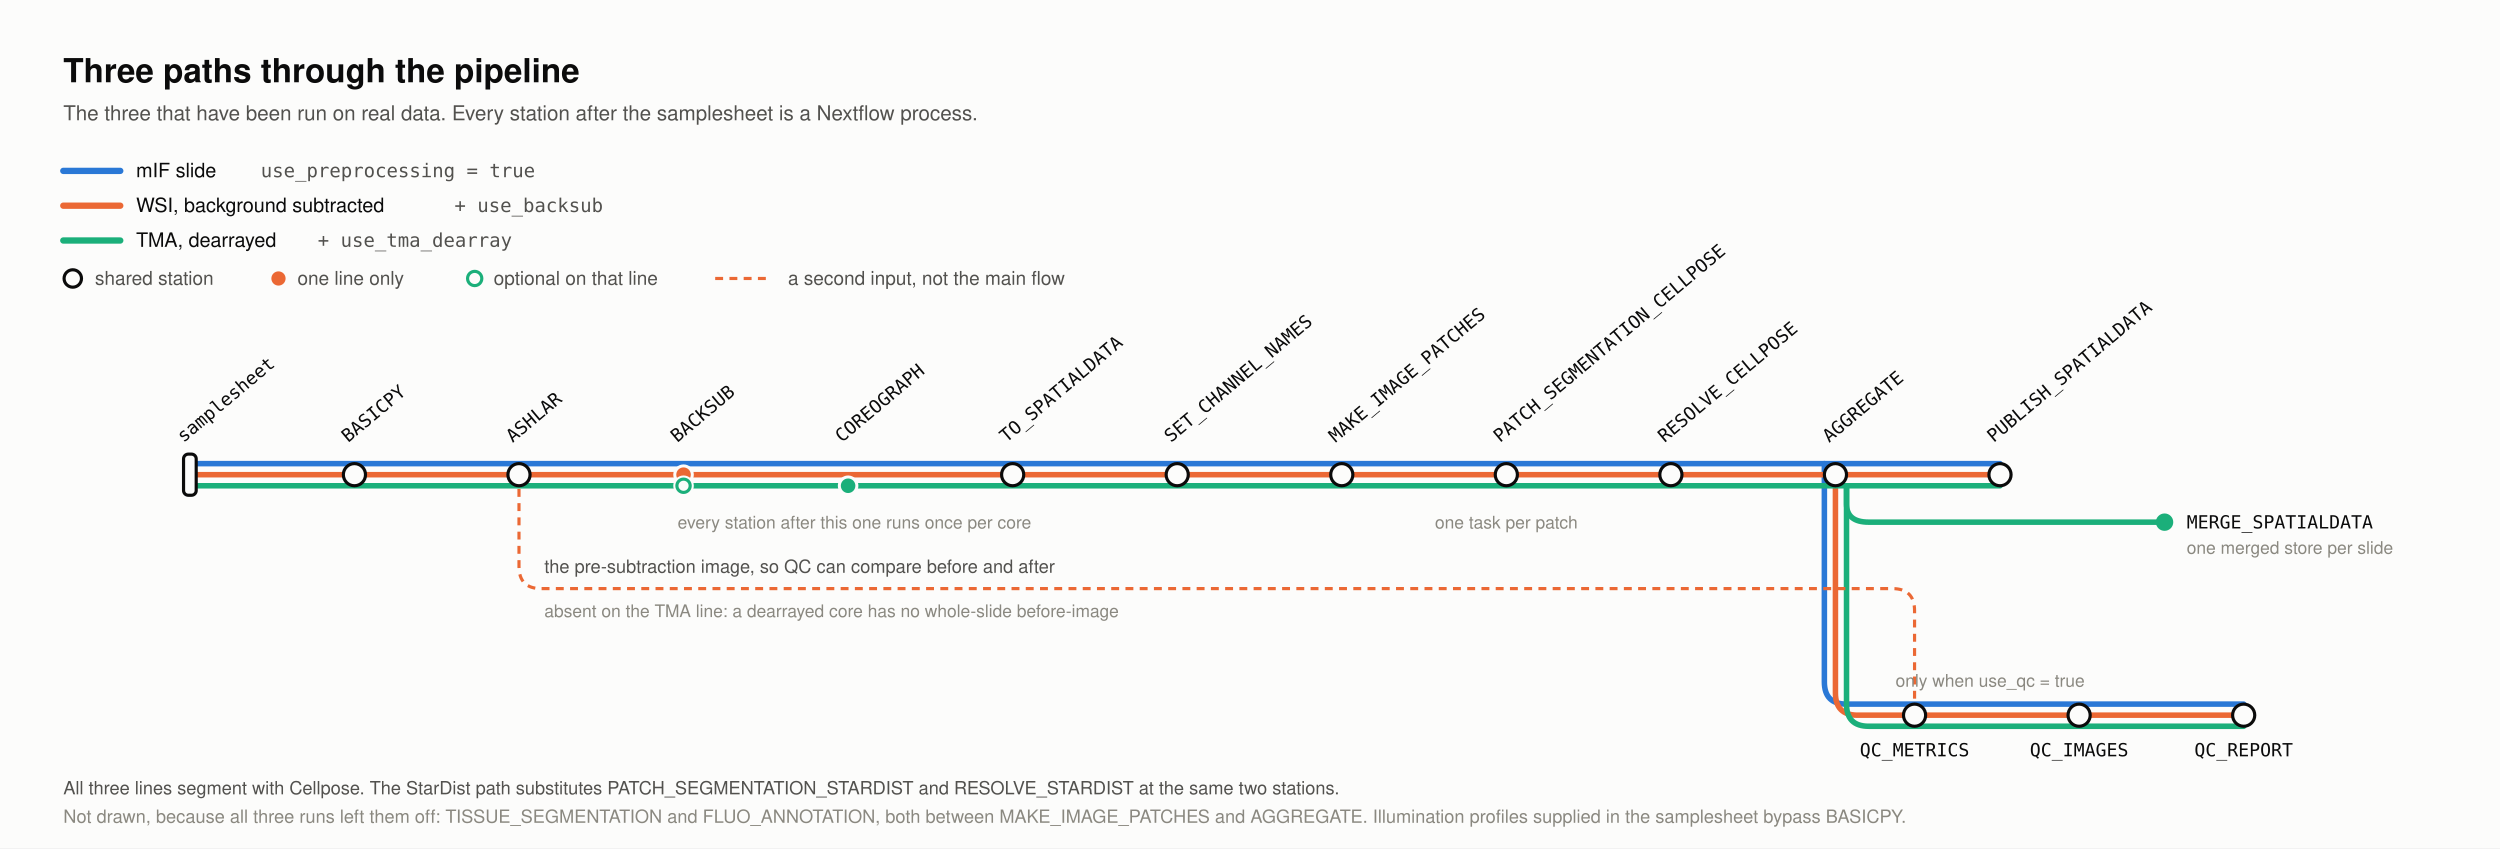
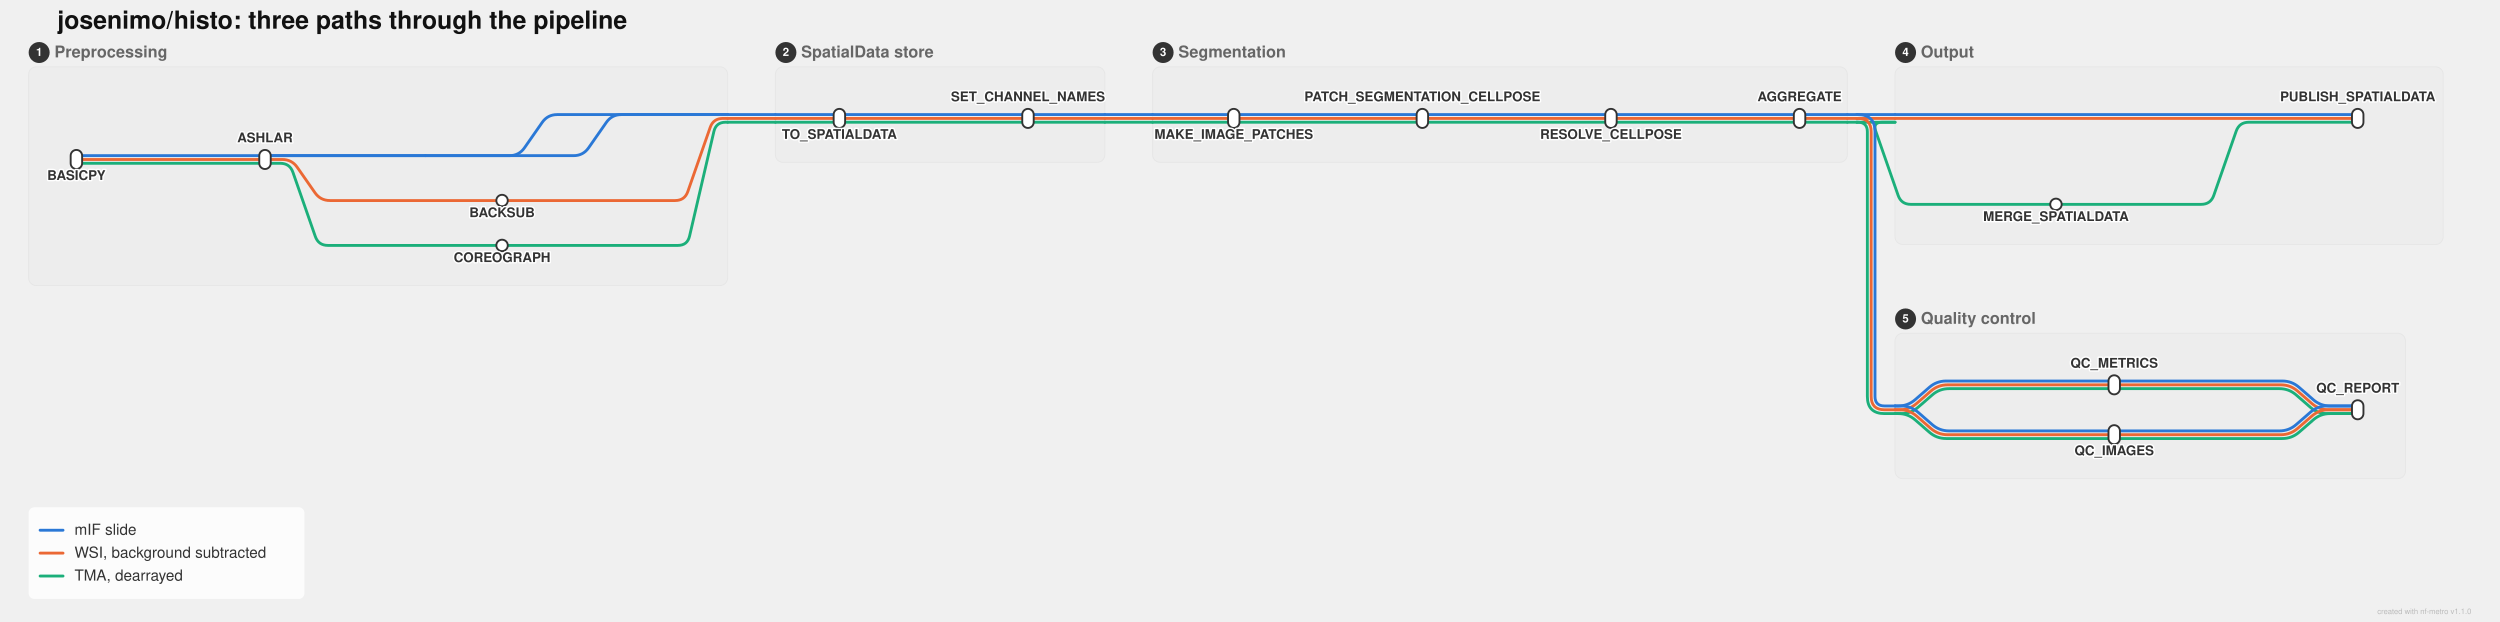
- <svg xmlns="http://www.w3.org/2000/svg" viewBox="0 0 1580 536" width="1580" height="536" font-family="ui-sans-serif, -apple-system, Segoe UI, Helvetica, Arial, sans-serif" role="img" aria-label="Metro map of the three pipeline paths run on real data">
-   <style>
-   .surface{fill:#fcfcfb} .ink{fill:#0b0b0b} .ink2{fill:#52514e} .ink3{fill:#8a8880} .stn{fill:#fcfcfb;stroke:#0b0b0b;stroke-width:2} .mif{stroke:#2a78d6} .wsi{stroke:#eb6834} .tma{stroke:#1baf7a} .mif-f{fill:#2a78d6} .wsi-f{fill:#eb6834} .tma-f{fill:#1baf7a}
-   @media (prefers-color-scheme: dark){
-     .surface{fill:#1a1a19} .ink{fill:#ffffff} .ink2{fill:#c3c2b7} .ink3{fill:#8a8880}    .stn{fill:#1a1a19;stroke:#ffffff}    .mif{stroke:#3987e5} .wsi{stroke:#d95926} .tma{stroke:#199e70}    .mif-f{fill:#3987e5} .wsi-f{fill:#d95926} .tma-f{fill:#199e70}
-   }
+ <svg xmlns="http://www.w3.org/2000/svg" width="2618" height="651" viewBox="0 0 2618 651">
+   <defs>
+ </defs>
+   <style>.nf-metro-title { fill: var(--nfm-map-title-color, #111111); }
+ .nf-metro-station-label { fill: var(--nfm-map-label-color, #333333); }
+ .nf-metro-section-box { fill: var(--nfm-map-section-fill, #ededed); stroke: var(--nfm-map-section-stroke, #e6e6e6); }
+ .nf-metro-section-label { fill: var(--nfm-map-section-label-color, #666666); }
+ .nf-metro-group-label { fill: var(--nfm-map-section-label-color, #666666); }
+ .nf-metro-group-underline { stroke: var(--nfm-map-section-label-color, #666666); }
+ .nf-metro-legend-bg { fill: var(--nfm-map-legend-bg, rgba(255, 255, 255, 0.8)); }
+ .nf-metro-legend-text { fill: var(--nfm-map-legend-text-color, #333333); }
+ .nf-metro-marker-stroke { stroke: var(--nfm-map-marker-stroke, #333333); }
+ .nf-metro-label-halo { fill: var(--nfm-map-bg, #ffffff); stroke: var(--nfm-map-bg, #ffffff); }</style>
+   <style>@media (prefers-color-scheme: dark) {
+     .nf-metro-section-label { fill: #d0d0d0; }
+     .nf-metro-section-num-circle { fill: #777777; }
+     .nf-metro-title { fill: #ffffff; }
+ }
</style>
-   <rect class="surface" width="1580" height="536" />
-   <text class="ink" x="40" y="52" font-size="21" font-weight="600">Three paths through the pipeline</text>
-   <text class="ink2" x="40" y="76" font-size="13">The three that have been run on real data. Every station after the samplesheet is a Nextflow process.</text>
-   <line class="mif" x1="40" y1="108" x2="76" y2="108" stroke-width="4" stroke-linecap="round" />
-   <text class="ink" x="86" y="112" font-size="12.5" font-weight="500">mIF slide</text>
-   <text class="ink2" x="164.8" y="112" font-size="12" font-family="ui-monospace, SFMono-Regular, Menlo, monospace">use_preprocessing = true</text>
-   <line class="wsi" x1="40" y1="130" x2="76" y2="130" stroke-width="4" stroke-linecap="round" />
-   <text class="ink" x="86" y="134" font-size="12.5" font-weight="500">WSI, background subtracted</text>
-   <text class="ink2" x="287.2" y="134" font-size="12" font-family="ui-monospace, SFMono-Regular, Menlo, monospace">+ use_backsub</text>
-   <line class="tma" x1="40" y1="152" x2="76" y2="152" stroke-width="4" stroke-linecap="round" />
-   <text class="ink" x="86" y="156" font-size="12.5" font-weight="500">TMA, dearrayed</text>
-   <text class="ink2" x="200.8" y="156" font-size="12" font-family="ui-monospace, SFMono-Regular, Menlo, monospace">+ use_tma_dearray</text>
-   <circle class="stn" cx="46" cy="176" r="5.5" />
-   <text class="ink2" x="60" y="180" font-size="12">shared station</text>
-   <circle class="wsi-f" cx="176" cy="176" r="4.5" />
-   <text class="ink2" x="188" y="180" font-size="12">one line only</text>
-   <circle cx="300" cy="176" r="4.5" fill="none" class="tma" stroke-width="2" />
-   <text class="ink2" x="312" y="180" font-size="12">optional on that line</text>
-   <line x1="452" y1="176" x2="488" y2="176" class="wsi" stroke-width="2" stroke-dasharray="5 4" />
-   <text class="ink2" x="498" y="180" font-size="12">a second input, not the main flow</text>
-   <path class="mif" d="M 120 293 L 1264 293" fill="none" stroke-width="3.5" stroke-linecap="round" />
-   <path class="mif" d="M 1153.0 293.0 L 1153.0 431.0 Q 1153.0 445.0 1167.0 445.0 L 1418.0 445.0" fill="none" stroke-width="3.5" stroke-linecap="round" />
-   <path class="wsi" d="M 120 300 L 1264 300" fill="none" stroke-width="3.5" stroke-linecap="round" />
-   <path class="wsi" d="M 1160.0 300.0 L 1160.0 438.0 Q 1160.0 452.0 1174.0 452.0 L 1418.0 452.0" fill="none" stroke-width="3.5" stroke-linecap="round" />
-   <path class="tma" d="M 120 307 L 1264 307" fill="none" stroke-width="3.5" stroke-linecap="round" />
-   <path class="tma" d="M 1167.0 307.0 L 1167.0 445.0 Q 1167.0 459.0 1181.0 459.0 L 1418.0 459.0" fill="none" stroke-width="3.5" stroke-linecap="round" />
-   <path class="tma" d="M 1167.0 307.0 L 1167.0 318.5 Q 1167.0 330.0 1181.0 330.0 L 1368.0 330.0" fill="none" stroke-width="3.5" stroke-linecap="round" />
-   <circle class="tma-f" cx="1368" cy="330" r="5.5" />
-   <text class="ink" x="1382" y="334" font-size="11.5" font-weight="500" font-family="ui-monospace, SFMono-Regular, Menlo, monospace">MERGE_SPATIALDATA</text>
-   <text class="ink3" x="1382" y="350" font-size="11">one merged store per slide</text>
-   <path class="wsi" d="M 328.0 300.0 L 328.0 358.0 Q 328.0 372.0 342.0 372.0 L 1196.0 372.0 Q 1210.0 372.0 1210.0 386.0 L 1210.0 452.0" fill="none" stroke-width="2" stroke-dasharray="5 4" />
-   <text class="ink2" x="344" y="362" font-size="11.5">the pre-subtraction image, so QC can compare before and after</text>
-   <text class="ink3" x="344" y="390" font-size="11">absent on the TMA line: a dearrayed core has no whole-slide before-image</text>
-   <rect class="stn" x="116" y="287" width="8" height="26" rx="3" />
-   <g transform="translate(116,280) rotate(-40)">
-     <text class="ink" x="0" y="0" font-size="11.5" font-weight="500" font-family="ui-monospace, SFMono-Regular, Menlo, monospace">samplesheet</text>
+   <text x="60.0" y="30.0" font-size="26.0" fill="#111111" font-family="'Helvetica Neue', Helvetica, Arial, sans-serif" font-weight="bold" class="nf-metro-title">josenimo/histo: three paths through the pipeline</text>
+   <rect x="30.0" y="70.0" width="732.0" height="229.0" rx="8" ry="8" fill="#ededed" stroke="#e6e6e6" stroke-width="1.0" class="nf-metro-section-box" data-section-id="preprocessing" data-section-lines="backsub,mif,tma" />
+   <circle cx="41.0" cy="55.0" r="11" fill="#333333" class="nf-metro-section-num-circle" data-section-id="preprocessing" />
+   <text x="41.0" y="55.0" font-size="12" fill="#ffffff" font-family="'Helvetica Neue', Helvetica, Arial, sans-serif" font-weight="bold" text-anchor="middle" dy="0.3em" data-section-id="preprocessing">1</text>
+   <text x="57.0" y="55.0" font-size="17.0" fill="#666666" font-family="'Helvetica Neue', Helvetica, Arial, sans-serif" font-weight="bold" dy="0.3em" class="nf-metro-section-label" data-section-id="preprocessing">Preprocessing</text>
+   <rect x="812.0" y="70.0" width="345.0" height="100.0" rx="8" ry="8" fill="#ededed" stroke="#e6e6e6" stroke-width="1.0" class="nf-metro-section-box" data-section-id="store" data-section-lines="backsub,mif,tma" />
+   <circle cx="823.0" cy="55.0" r="11" fill="#333333" class="nf-metro-section-num-circle" data-section-id="store" />
+   <text x="823.0" y="55.0" font-size="12" fill="#ffffff" font-family="'Helvetica Neue', Helvetica, Arial, sans-serif" font-weight="bold" text-anchor="middle" dy="0.3em" data-section-id="store">2</text>
+   <text x="839.0" y="55.0" font-size="17.0" fill="#666666" font-family="'Helvetica Neue', Helvetica, Arial, sans-serif" font-weight="bold" dy="0.3em" class="nf-metro-section-label" data-section-id="store">SpatialData store</text>
+   <rect x="1207.0" y="70.0" width="727.5" height="100.0" rx="8" ry="8" fill="#ededed" stroke="#e6e6e6" stroke-width="1.0" class="nf-metro-section-box" data-section-id="segmentation" data-section-lines="backsub,mif,tma" />
+   <circle cx="1218.0" cy="55.0" r="11" fill="#333333" class="nf-metro-section-num-circle" data-section-id="segmentation" />
+   <text x="1218.0" y="55.0" font-size="12" fill="#ffffff" font-family="'Helvetica Neue', Helvetica, Arial, sans-serif" font-weight="bold" text-anchor="middle" dy="0.3em" data-section-id="segmentation">3</text>
+   <text x="1234.0" y="55.0" font-size="17.0" fill="#666666" font-family="'Helvetica Neue', Helvetica, Arial, sans-serif" font-weight="bold" dy="0.3em" class="nf-metro-section-label" data-section-id="segmentation">Segmentation</text>
+   <rect x="1984.5" y="70.0" width="574.0" height="186.0" rx="8" ry="8" fill="#ededed" stroke="#e6e6e6" stroke-width="1.0" class="nf-metro-section-box" data-section-id="output" data-section-lines="backsub,mif,tma" />
+   <circle cx="1995.5" cy="55.0" r="11" fill="#333333" class="nf-metro-section-num-circle" data-section-id="output" />
+   <text x="1995.5" y="55.0" font-size="12" fill="#ffffff" font-family="'Helvetica Neue', Helvetica, Arial, sans-serif" font-weight="bold" text-anchor="middle" dy="0.3em" data-section-id="output">4</text>
+   <text x="2011.5" y="55.0" font-size="17.0" fill="#666666" font-family="'Helvetica Neue', Helvetica, Arial, sans-serif" font-weight="bold" dy="0.3em" class="nf-metro-section-label" data-section-id="output">Output</text>
+   <rect x="1984.5" y="349.0" width="534.5" height="152.233" rx="8" ry="8" fill="#ededed" stroke="#e6e6e6" stroke-width="1.0" class="nf-metro-section-box" data-section-id="qc" data-section-lines="backsub,mif,tma" />
+   <circle cx="1995.5" cy="334.0" r="11" fill="#333333" class="nf-metro-section-num-circle" data-section-id="qc" />
+   <text x="1995.5" y="334.0" font-size="12" fill="#ffffff" font-family="'Helvetica Neue', Helvetica, Arial, sans-serif" font-weight="bold" text-anchor="middle" dy="0.3em" data-section-id="qc">5</text>
+   <text x="2011.5" y="334.0" font-size="17.0" fill="#666666" font-family="'Helvetica Neue', Helvetica, Arial, sans-serif" font-weight="bold" dy="0.3em" class="nf-metro-section-label" data-section-id="qc">Quality control</text>
+   <path d="M80.0,171.0 L277.5,171.0" stroke="#1baf7a" stroke-width="3.0" stroke-linecap="round" class="metro-line-tma" data-line-id="tma" />
+   <path d="M277.5,171.0 L293.457,171.0 Q303.457,171.0,306.75,180.442 L330.163,247.558 Q333.457,257.0,343.457,257.0 L525.75,257.0" stroke="#1baf7a" stroke-width="3.0" fill="none" stroke-linecap="round" stroke-linejoin="round" class="metro-line-tma" data-line-id="tma" />
+   <path d="M879.0,128.0 L1076.5,128.0" stroke="#1baf7a" stroke-width="3.0" stroke-linecap="round" class="metro-line-tma" data-line-id="tma" />
+   <path d="M1292.0,128.0 L1489.5,128.0" stroke="#1baf7a" stroke-width="3.0" stroke-linecap="round" class="metro-line-tma" data-line-id="tma" />
+   <path d="M1489.5,128.0 L1687.0,128.0" stroke="#1baf7a" stroke-width="3.0" stroke-linecap="round" class="metro-line-tma" data-line-id="tma" />
+   <path d="M1687.0,128.0 L1884.5,128.0" stroke="#1baf7a" stroke-width="3.0" stroke-linecap="round" class="metro-line-tma" data-line-id="tma" />
+   <path d="M2153.0,214.0 L2305.0,214.0 Q2315.0,214.0,2318.294,204.558 L2341.706,137.442 Q2345.0,128.0,2355.0,128.0 L2469.0,128.0" stroke="#1baf7a" stroke-width="3.0" fill="none" stroke-linecap="round" stroke-linejoin="round" class="metro-line-tma" data-line-id="tma" />
+   <path d="M2214.0,407.0 L2387.003,407.0 Q2397.003,407.0,2404.545,413.566 L2419.46,426.55 Q2427.003,433.117,2437.003,433.117 L2469.0,433.117" stroke="#1baf7a" stroke-width="3.0" fill="none" stroke-linecap="round" stroke-linejoin="round" class="metro-line-tma" data-line-id="tma" />
+   <path d="M2214.0,459.233 L2389.997,459.233 Q2399.997,459.233,2407.54,452.667 L2422.455,439.683 Q2429.997,433.117,2439.997,433.117 L2469.0,433.117" stroke="#1baf7a" stroke-width="3.0" fill="none" stroke-linecap="round" stroke-linejoin="round" class="metro-line-tma" data-line-id="tma" />
+   <path d="M525.75,257.0 L709.841,257.0 Q719.841,257.0,722.106,247.26 L747.576,137.74 Q749.841,128.0,759.841,128.0 L762.0,128.0" stroke="#1baf7a" stroke-width="3.0" fill="none" stroke-linecap="round" stroke-linejoin="round" class="metro-line-tma" data-line-id="tma" />
+   <path d="M812.0,128.0 L879.0,128.0" stroke="#1baf7a" stroke-width="3.0" stroke-linecap="round" class="metro-line-tma" data-line-id="tma" />
+   <path d="M1076.5,128.0 L1157.0,128.0" stroke="#1baf7a" stroke-width="3.0" stroke-linecap="round" class="metro-line-tma" data-line-id="tma" />
+   <path d="M1207.0,128.0 L1292.0,128.0" stroke="#1baf7a" stroke-width="3.0" stroke-linecap="round" class="metro-line-tma" data-line-id="tma" />
+   <path d="M1884.5,128.0 L1934.5,128.0" stroke="#1baf7a" stroke-width="3.0" stroke-linecap="round" class="metro-line-tma" data-line-id="tma" />
+   <path d="M1984.5,128.0 L1971.0,128.0 Q1961.0,128.0,1964.294,137.442 L1987.706,204.558 Q1991.0,214.0,2001.0,214.0 L2153.0,214.0" stroke="#1baf7a" stroke-width="3.0" fill="none" stroke-linecap="round" stroke-linejoin="round" class="metro-line-tma" data-line-id="tma" />
+   <path d="M1984.5,433.117 L1990.997,433.117 Q2000.997,433.117,2008.54,426.55 L2023.455,413.566 Q2030.997,407.0,2040.997,407.0 L2214.0,407.0" stroke="#1baf7a" stroke-width="3.0" fill="none" stroke-linecap="round" stroke-linejoin="round" class="metro-line-tma" data-line-id="tma" />
+   <path d="M1984.5,433.117 L1988.003,433.117 Q1998.003,433.117,2005.545,439.683 L2020.46,452.667 Q2028.003,459.233,2038.003,459.233 L2214.0,459.233" stroke="#1baf7a" stroke-width="3.0" fill="none" stroke-linecap="round" stroke-linejoin="round" class="metro-line-tma" data-line-id="tma" />
+   <path d="M762.0,128.0 L812.0,128.0" stroke="#1baf7a" stroke-width="3.0" stroke-linecap="round" class="metro-line-tma" data-line-id="tma" />
+   <path d="M1157.0,128.0 L1207.0,128.0" stroke="#1baf7a" stroke-width="3.0" stroke-linecap="round" class="metro-line-tma" data-line-id="tma" />
+   <path d="M1934.5,128.0 L1944.5,128.0" stroke="#1baf7a" stroke-width="3.0" stroke-linecap="round" class="metro-line-tma" data-line-id="tma" />
+   <path d="M1944.5,128.0 L1984.5,128.0" stroke="#1baf7a" stroke-width="3.0" stroke-linecap="round" class="metro-line-tma" data-line-id="tma" />
+   <path d="M1944.5,128.0 L1945.5,128.0 Q1955.5,128.0,1955.5,138.0 L1955.5,415.117 Q1955.5,433.117,1973.5,433.117 L1984.5,433.117" stroke="#1baf7a" stroke-width="3.0" fill="none" stroke-linecap="round" stroke-linejoin="round" class="metro-line-tma" data-line-id="tma" />
+   <path d="M80.0,167.0 L277.5,167.0" stroke="#eb6834" stroke-width="3.0" stroke-linecap="round" class="metro-line-backsub" data-line-id="backsub" />
+   <path d="M277.5,167.0 L295.543,167.0 Q305.543,167.0,311.265,175.201 L329.821,201.799 Q335.543,210.0,345.543,210.0 L525.75,210.0" stroke="#eb6834" stroke-width="3.0" fill="none" stroke-linecap="round" stroke-linejoin="round" class="metro-line-backsub" data-line-id="backsub" />
+   <path d="M879.0,124.0 L1076.5,124.0" stroke="#eb6834" stroke-width="3.0" stroke-linecap="round" class="metro-line-backsub" data-line-id="backsub" />
+   <path d="M1292.0,124.0 L1489.5,124.0" stroke="#eb6834" stroke-width="3.0" stroke-linecap="round" class="metro-line-backsub" data-line-id="backsub" />
+   <path d="M1489.5,124.0 L1687.0,124.0" stroke="#eb6834" stroke-width="3.0" stroke-linecap="round" class="metro-line-backsub" data-line-id="backsub" />
+   <path d="M1687.0,124.0 L1884.5,124.0" stroke="#eb6834" stroke-width="3.0" stroke-linecap="round" class="metro-line-backsub" data-line-id="backsub" />
+   <path d="M2214.0,403.0 L2388.5,403.0 Q2398.5,403.0,2406.042,409.566 L2420.958,422.55 Q2428.5,429.117,2438.5,429.117 L2469.0,429.117" stroke="#eb6834" stroke-width="3.0" fill="none" stroke-linecap="round" stroke-linejoin="round" class="metro-line-backsub" data-line-id="backsub" />
+   <path d="M2214.0,455.233 L2388.5,455.233 Q2398.5,455.233,2406.042,448.667 L2420.958,435.683 Q2428.5,429.117,2438.5,429.117 L2469.0,429.117" stroke="#eb6834" stroke-width="3.0" fill="none" stroke-linecap="round" stroke-linejoin="round" class="metro-line-backsub" data-line-id="backsub" />
+   <path d="M525.75,210.0 L707.0,210.0 Q717.0,210.0,720.294,200.558 L743.706,133.442 Q747.0,124.0,757.0,124.0 L762.0,124.0" stroke="#eb6834" stroke-width="3.0" fill="none" stroke-linecap="round" stroke-linejoin="round" class="metro-line-backsub" data-line-id="backsub" />
+   <path d="M812.0,124.0 L879.0,124.0" stroke="#eb6834" stroke-width="3.0" stroke-linecap="round" class="metro-line-backsub" data-line-id="backsub" />
+   <path d="M1076.5,124.0 L1157.0,124.0" stroke="#eb6834" stroke-width="3.0" stroke-linecap="round" class="metro-line-backsub" data-line-id="backsub" />
+   <path d="M1207.0,124.0 L1292.0,124.0" stroke="#eb6834" stroke-width="3.0" stroke-linecap="round" class="metro-line-backsub" data-line-id="backsub" />
+   <path d="M1884.5,124.0 L1934.5,124.0" stroke="#eb6834" stroke-width="3.0" stroke-linecap="round" class="metro-line-backsub" data-line-id="backsub" />
+   <path d="M1984.5,124.0 L2469.0,124.0" stroke="#eb6834" stroke-width="3.0" stroke-linecap="round" class="metro-line-backsub" data-line-id="backsub" />
+   <path d="M1984.5,429.117 L1989.5,429.117 Q1999.5,429.117,2007.042,422.55 L2021.958,409.566 Q2029.5,403.0,2039.5,403.0 L2214.0,403.0" stroke="#eb6834" stroke-width="3.0" fill="none" stroke-linecap="round" stroke-linejoin="round" class="metro-line-backsub" data-line-id="backsub" />
+   <path d="M1984.5,429.117 L1989.5,429.117 Q1999.5,429.117,2007.042,435.683 L2021.958,448.667 Q2029.5,455.233,2039.5,455.233 L2214.0,455.233" stroke="#eb6834" stroke-width="3.0" fill="none" stroke-linecap="round" stroke-linejoin="round" class="metro-line-backsub" data-line-id="backsub" />
+   <path d="M762.0,124.0 L812.0,124.0" stroke="#eb6834" stroke-width="3.0" stroke-linecap="round" class="metro-line-backsub" data-line-id="backsub" />
+   <path d="M1157.0,124.0 L1207.0,124.0" stroke="#eb6834" stroke-width="3.0" stroke-linecap="round" class="metro-line-backsub" data-line-id="backsub" />
+   <path d="M1934.5,124.0 L1944.5,124.0" stroke="#eb6834" stroke-width="3.0" stroke-linecap="round" class="metro-line-backsub" data-line-id="backsub" />
+   <path d="M1944.5,124.0 L1984.5,124.0" stroke="#eb6834" stroke-width="3.0" stroke-linecap="round" class="metro-line-backsub" data-line-id="backsub" />
+   <path d="M1944.5,124.0 L1945.5,124.0 Q1959.5,124.0,1959.5,138.0 L1959.5,415.117 Q1959.5,429.117,1973.5,429.117 L1984.5,429.117" stroke="#eb6834" stroke-width="3.0" fill="none" stroke-linecap="round" stroke-linejoin="round" class="metro-line-backsub" data-line-id="backsub" />
+   <path d="M80.0,163.0 L277.5,163.0" stroke="#2a78d6" stroke-width="3.0" stroke-linecap="round" class="metro-line-mif" data-line-id="mif" />
+   <path d="M879.0,120.0 L1076.5,120.0" stroke="#2a78d6" stroke-width="3.0" stroke-linecap="round" class="metro-line-mif" data-line-id="mif" />
+   <path d="M1292.0,120.0 L1489.5,120.0" stroke="#2a78d6" stroke-width="3.0" stroke-linecap="round" class="metro-line-mif" data-line-id="mif" />
+   <path d="M1489.5,120.0 L1687.0,120.0" stroke="#2a78d6" stroke-width="3.0" stroke-linecap="round" class="metro-line-mif" data-line-id="mif" />
+   <path d="M1687.0,120.0 L1884.5,120.0" stroke="#2a78d6" stroke-width="3.0" stroke-linecap="round" class="metro-line-mif" data-line-id="mif" />
+   <path d="M2214.0,399.0 L2389.997,399.0 Q2399.997,399.0,2407.54,405.566 L2422.455,418.55 Q2429.997,425.117,2439.997,425.117 L2469.0,425.117" stroke="#2a78d6" stroke-width="3.0" fill="none" stroke-linecap="round" stroke-linejoin="round" class="metro-line-mif" data-line-id="mif" />
+   <path d="M2214.0,451.233 L2387.003,451.233 Q2397.003,451.233,2404.545,444.667 L2419.46,431.683 Q2427.003,425.117,2437.003,425.117 L2469.0,425.117" stroke="#2a78d6" stroke-width="3.0" fill="none" stroke-linecap="round" stroke-linejoin="round" class="metro-line-mif" data-line-id="mif" />
+   <path d="M812.0,120.0 L879.0,120.0" stroke="#2a78d6" stroke-width="3.0" stroke-linecap="round" class="metro-line-mif" data-line-id="mif" />
+   <path d="M1076.5,120.0 L1157.0,120.0" stroke="#2a78d6" stroke-width="3.0" stroke-linecap="round" class="metro-line-mif" data-line-id="mif" />
+   <path d="M1207.0,120.0 L1292.0,120.0" stroke="#2a78d6" stroke-width="3.0" stroke-linecap="round" class="metro-line-mif" data-line-id="mif" />
+   <path d="M1884.5,120.0 L1934.5,120.0" stroke="#2a78d6" stroke-width="3.0" stroke-linecap="round" class="metro-line-mif" data-line-id="mif" />
+   <path d="M1984.5,120.0 L2469.0,120.0" stroke="#2a78d6" stroke-width="3.0" stroke-linecap="round" class="metro-line-mif" data-line-id="mif" />
+   <path d="M1984.5,425.117 L1988.003,425.117 Q1998.003,425.117,2005.545,418.55 L2020.46,405.566 Q2028.003,399.0,2038.003,399.0 L2214.0,399.0" stroke="#2a78d6" stroke-width="3.0" fill="none" stroke-linecap="round" stroke-linejoin="round" class="metro-line-mif" data-line-id="mif" />
+   <path d="M1984.5,425.117 L1990.997,425.117 Q2000.997,425.117,2008.54,431.683 L2023.455,444.667 Q2030.997,451.233,2040.997,451.233 L2214.0,451.233" stroke="#2a78d6" stroke-width="3.0" fill="none" stroke-linecap="round" stroke-linejoin="round" class="metro-line-mif" data-line-id="mif" />
+   <path d="M762.0,120.0 L812.0,120.0" stroke="#2a78d6" stroke-width="3.0" stroke-linecap="round" class="metro-line-mif" data-line-id="mif" />
+   <path d="M1157.0,120.0 L1207.0,120.0" stroke="#2a78d6" stroke-width="3.0" stroke-linecap="round" class="metro-line-mif" data-line-id="mif" />
+   <path d="M1934.5,120.0 L1944.5,120.0" stroke="#2a78d6" stroke-width="3.0" stroke-linecap="round" class="metro-line-mif" data-line-id="mif" />
+   <path d="M1944.5,120.0 L1984.5,120.0" stroke="#2a78d6" stroke-width="3.0" stroke-linecap="round" class="metro-line-mif" data-line-id="mif" />
+   <path d="M1944.5,120.0 L1945.5,120.0 Q1963.5,120.0,1963.5,138.0 L1963.5,415.117 Q1963.5,425.117,1973.5,425.117 L1984.5,425.117" stroke="#2a78d6" stroke-width="3.0" fill="none" stroke-linecap="round" stroke-linejoin="round" class="metro-line-mif" data-line-id="mif" />
+   <path d="M277.5,163.0 L533.5,163.0 Q543.5,163.0,549.222,154.799 L567.778,128.201 Q573.5,120.0,583.5,120.0 L667.75,120.0" stroke="#2a78d6" stroke-width="3.0" fill="none" stroke-linecap="round" stroke-linejoin="round" class="metro-line-mif" data-line-id="mif" />
+   <path d="M667.75,120.0 L762.0,120.0" stroke="#2a78d6" stroke-width="3.0" stroke-linecap="round" class="metro-line-mif" data-line-id="mif" />
+   <path d="M277.5,163.0 L445.5,163.0" stroke="#2a78d6" stroke-width="3.0" stroke-linecap="round" class="metro-line-mif" data-line-id="mif" />
+   <path d="M445.5,163.0 L600.659,163.0 Q610.659,163.0,616.381,154.799 L634.937,128.201 Q640.659,120.0,650.659,120.0 L762.0,120.0" stroke="#2a78d6" stroke-width="3.0" fill="none" stroke-linecap="round" stroke-linejoin="round" class="metro-line-mif" data-line-id="mif" />
+   <g class="nf-metro-station-group" data-node-id="BASICPY" data-node-cx="80.0" data-node-cy="167.0" data-node-r="6.0" data-node-groups="backsub,mif,tma" data-node-region="preprocessing" data-node-w="12.0" data-node-h="20.0" data-node-rx="6.0">
+     <rect x="74.0" y="157.0" width="12.0" height="20.0" rx="6.0" ry="6.0" fill="#ffffff" stroke="#333333" stroke-width="2.0" class="nf-metro-station" data-station-id="BASICPY" data-station-lines="backsub,mif,tma" data-station-label="BASICPY" data-section-id="preprocessing" data-section-name="Preprocessing" />
  </g>
-   <circle class="stn" cx="224" cy="300" r="7" />
-   <g transform="translate(220,280) rotate(-40)">
-     <text class="ink" x="0" y="0" font-size="11.5" font-weight="500" font-family="ui-monospace, SFMono-Regular, Menlo, monospace">BASICPY</text>
+   <g class="nf-metro-station-group" data-node-id="ASHLAR" data-node-cx="277.5" data-node-cy="167.0" data-node-r="6.0" data-node-groups="backsub,mif,tma" data-node-region="preprocessing" data-node-w="12.0" data-node-h="20.0" data-node-rx="6.0">
+     <rect x="271.5" y="157.0" width="12.0" height="20.0" rx="6.0" ry="6.0" fill="#ffffff" stroke="#333333" stroke-width="2.0" class="nf-metro-station" data-station-id="ASHLAR" data-station-lines="backsub,mif,tma" data-station-label="ASHLAR" data-section-id="preprocessing" data-section-name="Preprocessing" />
  </g>
-   <circle class="stn" cx="328" cy="300" r="7" />
-   <g transform="translate(324,280) rotate(-40)">
-     <text class="ink" x="0" y="0" font-size="11.5" font-weight="500" font-family="ui-monospace, SFMono-Regular, Menlo, monospace">ASHLAR</text>
+   <g class="nf-metro-station-group" data-node-id="BACKSUB" data-node-cx="525.8" data-node-cy="210.0" data-node-r="6.0" data-node-groups="backsub" data-node-region="preprocessing" data-node-w="12.0" data-node-h="12.0" data-node-rx="6.0">
+     <rect x="519.75" y="204.0" width="12.0" height="12.0" rx="6.0" ry="6.0" fill="#ffffff" stroke="#333333" stroke-width="2.0" class="nf-metro-station" data-station-id="BACKSUB" data-station-lines="backsub" data-station-label="BACKSUB" data-section-id="preprocessing" data-section-name="Preprocessing" />
  </g>
-   <circle class="surface" cx="432" cy="300" r="6.5" />
-   <circle class="wsi-f" cx="432" cy="300" r="4.6" />
-   <circle class="surface" cx="432" cy="307" r="6.5" />
-   <circle class="tma" cx="432" cy="307" r="4.2" fill="none" stroke-width="2" />
-   <g transform="translate(428,280) rotate(-40)">
-     <text class="ink" x="0" y="0" font-size="11.5" font-weight="500" font-family="ui-monospace, SFMono-Regular, Menlo, monospace">BACKSUB</text>
+   <g class="nf-metro-station-group" data-node-id="COREOGRAPH" data-node-cx="525.8" data-node-cy="257.0" data-node-r="6.0" data-node-groups="tma" data-node-region="preprocessing" data-node-w="12.0" data-node-h="12.0" data-node-rx="6.0">
+     <rect x="519.75" y="251.0" width="12.0" height="12.0" rx="6.0" ry="6.0" fill="#ffffff" stroke="#333333" stroke-width="2.0" class="nf-metro-station" data-station-id="COREOGRAPH" data-station-lines="tma" data-station-label="COREOGRAPH" data-section-id="preprocessing" data-section-name="Preprocessing" />
  </g>
-   <circle class="surface" cx="536" cy="307" r="6.5" />
-   <circle class="tma-f" cx="536" cy="307" r="4.6" />
-   <g transform="translate(532,280) rotate(-40)">
-     <text class="ink" x="0" y="0" font-size="11.5" font-weight="500" font-family="ui-monospace, SFMono-Regular, Menlo, monospace">COREOGRAPH</text>
+   <g class="nf-metro-station-group" data-node-id="TO_SPATIALDATA" data-node-cx="879.0" data-node-cy="124.0" data-node-r="6.0" data-node-groups="backsub,mif,tma" data-node-region="store" data-node-w="12.0" data-node-h="20.0" data-node-rx="6.0">
+     <rect x="873.0" y="114.0" width="12.0" height="20.0" rx="6.0" ry="6.0" fill="#ffffff" stroke="#333333" stroke-width="2.0" class="nf-metro-station" data-station-id="TO_SPATIALDATA" data-station-lines="backsub,mif,tma" data-station-label="TO_SPATIALDATA" data-section-id="store" data-section-name="SpatialData store" />
  </g>
-   <circle class="stn" cx="640" cy="300" r="7" />
-   <g transform="translate(636,280) rotate(-40)">
-     <text class="ink" x="0" y="0" font-size="11.5" font-weight="500" font-family="ui-monospace, SFMono-Regular, Menlo, monospace">TO_SPATIALDATA</text>
+   <g class="nf-metro-station-group" data-node-id="SET_CHANNEL_NAMES" data-node-cx="1076.5" data-node-cy="124.0" data-node-r="6.0" data-node-groups="backsub,mif,tma" data-node-region="store" data-node-w="12.0" data-node-h="20.0" data-node-rx="6.0">
+     <rect x="1070.5" y="114.0" width="12.0" height="20.0" rx="6.0" ry="6.0" fill="#ffffff" stroke="#333333" stroke-width="2.0" class="nf-metro-station" data-station-id="SET_CHANNEL_NAMES" data-station-lines="backsub,mif,tma" data-station-label="SET_CHANNEL_NAMES" data-section-id="store" data-section-name="SpatialData store" />
  </g>
-   <circle class="stn" cx="744" cy="300" r="7" />
-   <g transform="translate(740,280) rotate(-40)">
-     <text class="ink" x="0" y="0" font-size="11.5" font-weight="500" font-family="ui-monospace, SFMono-Regular, Menlo, monospace">SET_CHANNEL_NAMES</text>
+   <g class="nf-metro-station-group" data-node-id="MAKE_IMAGE_PATCHES" data-node-cx="1292.0" data-node-cy="124.0" data-node-r="6.0" data-node-groups="backsub,mif,tma" data-node-region="segmentation" data-node-w="12.0" data-node-h="20.0" data-node-rx="6.0">
+     <rect x="1286.0" y="114.0" width="12.0" height="20.0" rx="6.0" ry="6.0" fill="#ffffff" stroke="#333333" stroke-width="2.0" class="nf-metro-station" data-station-id="MAKE_IMAGE_PATCHES" data-station-lines="backsub,mif,tma" data-station-label="MAKE_IMAGE_PATCHES" data-section-id="segmentation" data-section-name="Segmentation" />
  </g>
-   <circle class="stn" cx="848" cy="300" r="7" />
-   <g transform="translate(844,280) rotate(-40)">
-     <text class="ink" x="0" y="0" font-size="11.5" font-weight="500" font-family="ui-monospace, SFMono-Regular, Menlo, monospace">MAKE_IMAGE_PATCHES</text>
+   <g class="nf-metro-station-group" data-node-id="PATCH_SEGMENTATION_CELLPOSE" data-node-cx="1489.5" data-node-cy="124.0" data-node-r="6.0" data-node-groups="backsub,mif,tma" data-node-region="segmentation" data-node-w="12.0" data-node-h="20.0" data-node-rx="6.0">
+     <rect x="1483.5" y="114.0" width="12.0" height="20.0" rx="6.0" ry="6.0" fill="#ffffff" stroke="#333333" stroke-width="2.0" class="nf-metro-station" data-station-id="PATCH_SEGMENTATION_CELLPOSE" data-station-lines="backsub,mif,tma" data-station-label="PATCH_SEGMENTATION_CELLPOSE" data-section-id="segmentation" data-section-name="Segmentation" />
  </g>
-   <circle class="stn" cx="952" cy="300" r="7" />
-   <g transform="translate(948,280) rotate(-40)">
-     <text class="ink" x="0" y="0" font-size="11.5" font-weight="500" font-family="ui-monospace, SFMono-Regular, Menlo, monospace">PATCH_SEGMENTATION_CELLPOSE</text>
+   <g class="nf-metro-station-group" data-node-id="RESOLVE_CELLPOSE" data-node-cx="1687.0" data-node-cy="124.0" data-node-r="6.0" data-node-groups="backsub,mif,tma" data-node-region="segmentation" data-node-w="12.0" data-node-h="20.0" data-node-rx="6.0">
+     <rect x="1681.0" y="114.0" width="12.0" height="20.0" rx="6.0" ry="6.0" fill="#ffffff" stroke="#333333" stroke-width="2.0" class="nf-metro-station" data-station-id="RESOLVE_CELLPOSE" data-station-lines="backsub,mif,tma" data-station-label="RESOLVE_CELLPOSE" data-section-id="segmentation" data-section-name="Segmentation" />
  </g>
-   <circle class="stn" cx="1056" cy="300" r="7" />
-   <g transform="translate(1052,280) rotate(-40)">
-     <text class="ink" x="0" y="0" font-size="11.5" font-weight="500" font-family="ui-monospace, SFMono-Regular, Menlo, monospace">RESOLVE_CELLPOSE</text>
+   <g class="nf-metro-station-group" data-node-id="AGGREGATE" data-node-cx="1884.5" data-node-cy="124.0" data-node-r="6.0" data-node-groups="backsub,mif,tma" data-node-region="segmentation" data-node-w="12.0" data-node-h="20.0" data-node-rx="6.0">
+     <rect x="1878.5" y="114.0" width="12.0" height="20.0" rx="6.0" ry="6.0" fill="#ffffff" stroke="#333333" stroke-width="2.0" class="nf-metro-station" data-station-id="AGGREGATE" data-station-lines="backsub,mif,tma" data-station-label="AGGREGATE" data-section-id="segmentation" data-section-name="Segmentation" />
  </g>
-   <circle class="stn" cx="1160" cy="300" r="7" />
-   <g transform="translate(1156,280) rotate(-40)">
-     <text class="ink" x="0" y="0" font-size="11.5" font-weight="500" font-family="ui-monospace, SFMono-Regular, Menlo, monospace">AGGREGATE</text>
+   <g class="nf-metro-station-group" data-node-id="MERGE_SPATIALDATA" data-node-cx="2153.0" data-node-cy="214.0" data-node-r="6.0" data-node-groups="tma" data-node-region="output" data-node-w="12.0" data-node-h="12.0" data-node-rx="6.0">
+     <rect x="2147.0" y="208.0" width="12.0" height="12.0" rx="6.0" ry="6.0" fill="#ffffff" stroke="#333333" stroke-width="2.0" class="nf-metro-station" data-station-id="MERGE_SPATIALDATA" data-station-lines="tma" data-station-label="MERGE_SPATIALDATA" data-section-id="output" data-section-name="Output" />
  </g>
-   <circle class="stn" cx="1264" cy="300" r="7" />
-   <g transform="translate(1260,280) rotate(-40)">
-     <text class="ink" x="0" y="0" font-size="11.5" font-weight="500" font-family="ui-monospace, SFMono-Regular, Menlo, monospace">PUBLISH_SPATIALDATA</text>
+   <g class="nf-metro-station-group" data-node-id="PUBLISH_SPATIALDATA" data-node-cx="2469.0" data-node-cy="124.0" data-node-r="6.0" data-node-groups="backsub,mif,tma" data-node-region="output" data-node-w="12.0" data-node-h="20.0" data-node-rx="6.0">
+     <rect x="2463.0" y="114.0" width="12.0" height="20.0" rx="6.0" ry="6.0" fill="#ffffff" stroke="#333333" stroke-width="2.0" class="nf-metro-station" data-station-id="PUBLISH_SPATIALDATA" data-station-lines="backsub,mif,tma" data-station-label="PUBLISH_SPATIALDATA" data-section-id="output" data-section-name="Output" />
  </g>
-   <circle class="stn" cx="1210" cy="452" r="7" />
-   <text class="ink" x="1210" y="478" font-size="11.5" font-weight="500" text-anchor="middle" font-family="ui-monospace, SFMono-Regular, Menlo, monospace">QC_METRICS</text>
-   <circle class="stn" cx="1314" cy="452" r="7" />
-   <text class="ink" x="1314" y="478" font-size="11.5" font-weight="500" text-anchor="middle" font-family="ui-monospace, SFMono-Regular, Menlo, monospace">QC_IMAGES</text>
-   <circle class="stn" cx="1418" cy="452" r="7" />
-   <text class="ink" x="1418" y="478" font-size="11.5" font-weight="500" text-anchor="middle" font-family="ui-monospace, SFMono-Regular, Menlo, monospace">QC_REPORT</text>
-   <text class="ink3" x="952" y="334" font-size="11" text-anchor="middle">one task per patch</text>
-   <text class="ink3" x="540" y="334" font-size="11" text-anchor="middle">every station after this one runs once per core</text>
-   <text class="ink3" x="1198" y="434" font-size="11">only when use_qc = true</text>
-   <text class="ink2" x="40" y="502" font-size="11.5">All three lines segment with Cellpose. The StarDist path substitutes PATCH_SEGMENTATION_STARDIST and RESOLVE_STARDIST at the same two stations.</text>
-   <text class="ink3" x="40" y="520" font-size="11.5">Not drawn, because all three runs left them off: TISSUE_SEGMENTATION and FLUO_ANNOTATION, both between MAKE_IMAGE_PATCHES and AGGREGATE. Illumination profiles supplied in the samplesheet bypass BASICPY.</text>
+   <g class="nf-metro-station-group" data-node-id="QC_METRICS" data-node-cx="2214.0" data-node-cy="403.0" data-node-r="6.0" data-node-groups="backsub,mif,tma" data-node-region="qc" data-node-w="12.0" data-node-h="20.0" data-node-rx="6.0">
+     <rect x="2208.0" y="393.0" width="12.0" height="20.0" rx="6.0" ry="6.0" fill="#ffffff" stroke="#333333" stroke-width="2.0" class="nf-metro-station" data-station-id="QC_METRICS" data-station-lines="backsub,mif,tma" data-station-label="QC_METRICS" data-section-id="qc" data-section-name="Quality control" />
+   </g>
+   <g class="nf-metro-station-group" data-node-id="QC_IMAGES" data-node-cx="2214.0" data-node-cy="455.2" data-node-r="6.0" data-node-groups="backsub,mif,tma" data-node-region="qc" data-node-w="12.0" data-node-h="20.0" data-node-rx="6.0">
+     <rect x="2208.0" y="445.233" width="12.0" height="20.0" rx="6.0" ry="6.0" fill="#ffffff" stroke="#333333" stroke-width="2.0" class="nf-metro-station" data-station-id="QC_IMAGES" data-station-lines="backsub,mif,tma" data-station-label="QC_IMAGES" data-section-id="qc" data-section-name="Quality control" />
+   </g>
+   <g class="nf-metro-station-group" data-node-id="QC_REPORT" data-node-cx="2469.0" data-node-cy="429.1" data-node-r="6.0" data-node-groups="backsub,mif,tma" data-node-region="qc" data-node-w="12.0" data-node-h="20.0" data-node-rx="6.0">
+     <rect x="2463.0" y="419.117" width="12.0" height="20.0" rx="6.0" ry="6.0" fill="#ffffff" stroke="#333333" stroke-width="2.0" class="nf-metro-station" data-station-id="QC_REPORT" data-station-lines="backsub,mif,tma" data-station-label="QC_REPORT" data-section-id="qc" data-section-name="Quality control" />
+   </g>
+   <text x="2214.0" y="385.0" font-size="14.0" fill="#ffffff" stroke="#ffffff" stroke-width="3.0" stroke-linejoin="round" font-family="'Helvetica Neue', Helvetica, Arial, sans-serif" font-weight="bold" aria-hidden="true" class="nf-metro-label-halo" text-anchor="middle" dominant-baseline="auto">QC_METRICS</text>
+   <text x="2214.0" y="385.0" font-size="14.0" fill="#333333" font-family="'Helvetica Neue', Helvetica, Arial, sans-serif" font-weight="bold" text-anchor="middle" dominant-baseline="auto" data-station-id="QC_METRICS" class="nf-metro-station-label">QC_METRICS</text>
+   <text x="80.0" y="182.0" font-size="14.0" fill="#ffffff" stroke="#ffffff" stroke-width="3.0" stroke-linejoin="round" font-family="'Helvetica Neue', Helvetica, Arial, sans-serif" font-weight="bold" aria-hidden="true" class="nf-metro-label-halo" text-anchor="middle" dominant-baseline="hanging">BASICPY</text>
+   <text x="80.0" y="182.0" font-size="14.0" fill="#333333" font-family="'Helvetica Neue', Helvetica, Arial, sans-serif" font-weight="bold" text-anchor="middle" dominant-baseline="hanging" data-station-id="BASICPY" class="nf-metro-station-label">BASICPY</text>
+   <text x="879.0" y="139.0" font-size="14.0" fill="#ffffff" stroke="#ffffff" stroke-width="3.0" stroke-linejoin="round" font-family="'Helvetica Neue', Helvetica, Arial, sans-serif" font-weight="bold" aria-hidden="true" class="nf-metro-label-halo" text-anchor="middle" dominant-baseline="hanging">TO_SPATIALDATA</text>
+   <text x="879.0" y="139.0" font-size="14.0" fill="#333333" font-family="'Helvetica Neue', Helvetica, Arial, sans-serif" font-weight="bold" text-anchor="middle" dominant-baseline="hanging" data-station-id="TO_SPATIALDATA" class="nf-metro-station-label">TO_SPATIALDATA</text>
+   <text x="1292.0" y="139.0" font-size="14.0" fill="#ffffff" stroke="#ffffff" stroke-width="3.0" stroke-linejoin="round" font-family="'Helvetica Neue', Helvetica, Arial, sans-serif" font-weight="bold" aria-hidden="true" class="nf-metro-label-halo" text-anchor="middle" dominant-baseline="hanging">MAKE_IMAGE_PATCHES</text>
+   <text x="1292.0" y="139.0" font-size="14.0" fill="#333333" font-family="'Helvetica Neue', Helvetica, Arial, sans-serif" font-weight="bold" text-anchor="middle" dominant-baseline="hanging" data-station-id="MAKE_IMAGE_PATCHES" class="nf-metro-station-label">MAKE_IMAGE_PATCHES</text>
+   <text x="2214.0" y="470.233" font-size="14.0" fill="#ffffff" stroke="#ffffff" stroke-width="3.0" stroke-linejoin="round" font-family="'Helvetica Neue', Helvetica, Arial, sans-serif" font-weight="bold" aria-hidden="true" class="nf-metro-label-halo" text-anchor="middle" dominant-baseline="hanging">QC_IMAGES</text>
+   <text x="2214.0" y="470.233" font-size="14.0" fill="#333333" font-family="'Helvetica Neue', Helvetica, Arial, sans-serif" font-weight="bold" text-anchor="middle" dominant-baseline="hanging" data-station-id="QC_IMAGES" class="nf-metro-station-label">QC_IMAGES</text>
+   <text x="2153.0" y="225.0" font-size="14.0" fill="#ffffff" stroke="#ffffff" stroke-width="3.0" stroke-linejoin="round" font-family="'Helvetica Neue', Helvetica, Arial, sans-serif" font-weight="bold" aria-hidden="true" class="nf-metro-label-halo" text-anchor="middle" dominant-baseline="hanging">MERGE_SPATIALDATA</text>
+   <text x="2153.0" y="225.0" font-size="14.0" fill="#333333" font-family="'Helvetica Neue', Helvetica, Arial, sans-serif" font-weight="bold" text-anchor="middle" dominant-baseline="hanging" data-station-id="MERGE_SPATIALDATA" class="nf-metro-station-label">MERGE_SPATIALDATA</text>
+   <text x="277.5" y="149.0" font-size="14.0" fill="#ffffff" stroke="#ffffff" stroke-width="3.0" stroke-linejoin="round" font-family="'Helvetica Neue', Helvetica, Arial, sans-serif" font-weight="bold" aria-hidden="true" class="nf-metro-label-halo" text-anchor="middle" dominant-baseline="auto">ASHLAR</text>
+   <text x="277.5" y="149.0" font-size="14.0" fill="#333333" font-family="'Helvetica Neue', Helvetica, Arial, sans-serif" font-weight="bold" text-anchor="middle" dominant-baseline="auto" data-station-id="ASHLAR" class="nf-metro-station-label">ASHLAR</text>
+   <text x="1076.5" y="106.0" font-size="14.0" fill="#ffffff" stroke="#ffffff" stroke-width="3.0" stroke-linejoin="round" font-family="'Helvetica Neue', Helvetica, Arial, sans-serif" font-weight="bold" aria-hidden="true" class="nf-metro-label-halo" text-anchor="middle" dominant-baseline="auto">SET_CHANNEL_NAMES</text>
+   <text x="1076.5" y="106.0" font-size="14.0" fill="#333333" font-family="'Helvetica Neue', Helvetica, Arial, sans-serif" font-weight="bold" text-anchor="middle" dominant-baseline="auto" data-station-id="SET_CHANNEL_NAMES" class="nf-metro-station-label">SET_CHANNEL_NAMES</text>
+   <text x="1489.5" y="106.0" font-size="14.0" fill="#ffffff" stroke="#ffffff" stroke-width="3.0" stroke-linejoin="round" font-family="'Helvetica Neue', Helvetica, Arial, sans-serif" font-weight="bold" aria-hidden="true" class="nf-metro-label-halo" text-anchor="middle" dominant-baseline="auto">PATCH_SEGMENTATION_CELLPOSE</text>
+   <text x="1489.5" y="106.0" font-size="14.0" fill="#333333" font-family="'Helvetica Neue', Helvetica, Arial, sans-serif" font-weight="bold" text-anchor="middle" dominant-baseline="auto" data-station-id="PATCH_SEGMENTATION_CELLPOSE" class="nf-metro-station-label">PATCH_SEGMENTATION_CELLPOSE</text>
+   <text x="2469.0" y="106.0" font-size="14.0" fill="#ffffff" stroke="#ffffff" stroke-width="3.0" stroke-linejoin="round" font-family="'Helvetica Neue', Helvetica, Arial, sans-serif" font-weight="bold" aria-hidden="true" class="nf-metro-label-halo" text-anchor="middle" dominant-baseline="auto">PUBLISH_SPATIALDATA</text>
+   <text x="2469.0" y="106.0" font-size="14.0" fill="#333333" font-family="'Helvetica Neue', Helvetica, Arial, sans-serif" font-weight="bold" text-anchor="middle" dominant-baseline="auto" data-station-id="PUBLISH_SPATIALDATA" class="nf-metro-station-label">PUBLISH_SPATIALDATA</text>
+   <text x="2469.0" y="411.117" font-size="14.0" fill="#ffffff" stroke="#ffffff" stroke-width="3.0" stroke-linejoin="round" font-family="'Helvetica Neue', Helvetica, Arial, sans-serif" font-weight="bold" aria-hidden="true" class="nf-metro-label-halo" text-anchor="middle" dominant-baseline="auto">QC_REPORT</text>
+   <text x="2469.0" y="411.117" font-size="14.0" fill="#333333" font-family="'Helvetica Neue', Helvetica, Arial, sans-serif" font-weight="bold" text-anchor="middle" dominant-baseline="auto" data-station-id="QC_REPORT" class="nf-metro-station-label">QC_REPORT</text>
+   <text x="1687.0" y="139.0" font-size="14.0" fill="#ffffff" stroke="#ffffff" stroke-width="3.0" stroke-linejoin="round" font-family="'Helvetica Neue', Helvetica, Arial, sans-serif" font-weight="bold" aria-hidden="true" class="nf-metro-label-halo" text-anchor="middle" dominant-baseline="hanging">RESOLVE_CELLPOSE</text>
+   <text x="1687.0" y="139.0" font-size="14.0" fill="#333333" font-family="'Helvetica Neue', Helvetica, Arial, sans-serif" font-weight="bold" text-anchor="middle" dominant-baseline="hanging" data-station-id="RESOLVE_CELLPOSE" class="nf-metro-station-label">RESOLVE_CELLPOSE</text>
+   <text x="525.75" y="221.0" font-size="14.0" fill="#ffffff" stroke="#ffffff" stroke-width="3.0" stroke-linejoin="round" font-family="'Helvetica Neue', Helvetica, Arial, sans-serif" font-weight="bold" aria-hidden="true" class="nf-metro-label-halo" text-anchor="middle" dominant-baseline="hanging">BACKSUB</text>
+   <text x="525.75" y="221.0" font-size="14.0" fill="#333333" font-family="'Helvetica Neue', Helvetica, Arial, sans-serif" font-weight="bold" text-anchor="middle" dominant-baseline="hanging" data-station-id="BACKSUB" class="nf-metro-station-label">BACKSUB</text>
+   <text x="525.75" y="268.0" font-size="14.0" fill="#ffffff" stroke="#ffffff" stroke-width="3.0" stroke-linejoin="round" font-family="'Helvetica Neue', Helvetica, Arial, sans-serif" font-weight="bold" aria-hidden="true" class="nf-metro-label-halo" text-anchor="middle" dominant-baseline="hanging">COREOGRAPH</text>
+   <text x="525.75" y="268.0" font-size="14.0" fill="#333333" font-family="'Helvetica Neue', Helvetica, Arial, sans-serif" font-weight="bold" text-anchor="middle" dominant-baseline="hanging" data-station-id="COREOGRAPH" class="nf-metro-station-label">COREOGRAPH</text>
+   <text x="1884.5" y="106.0" font-size="14.0" fill="#ffffff" stroke="#ffffff" stroke-width="3.0" stroke-linejoin="round" font-family="'Helvetica Neue', Helvetica, Arial, sans-serif" font-weight="bold" aria-hidden="true" class="nf-metro-label-halo" text-anchor="middle" dominant-baseline="auto">AGGREGATE</text>
+   <text x="1884.5" y="106.0" font-size="14.0" fill="#333333" font-family="'Helvetica Neue', Helvetica, Arial, sans-serif" font-weight="bold" text-anchor="middle" dominant-baseline="auto" data-station-id="AGGREGATE" class="nf-metro-station-label">AGGREGATE</text>
+   <rect x="30.0" y="531.233" width="288.8" height="96.0" rx="6" ry="6" fill="rgba(255, 255, 255, 0.8)" class="nf-metro-legend-bg" />
+   <path d="M42.0,555.233 L66.0,555.233" stroke="#2a78d6" stroke-width="3.0" stroke-linecap="round" />
+   <text x="78.0" y="555.233" font-size="16.0" fill="#333333" font-family="'Helvetica Neue', Helvetica, Arial, sans-serif" dy="0.3em" class="nf-metro-legend-text">mIF slide</text>
+   <path d="M42.0,579.233 L66.0,579.233" stroke="#eb6834" stroke-width="3.0" stroke-linecap="round" />
+   <text x="78.0" y="579.233" font-size="16.0" fill="#333333" font-family="'Helvetica Neue', Helvetica, Arial, sans-serif" dy="0.3em" class="nf-metro-legend-text">WSI, background subtracted</text>
+   <path d="M42.0,603.233 L66.0,603.233" stroke="#1baf7a" stroke-width="3.0" stroke-linecap="round" />
+   <text x="78.0" y="603.233" font-size="16.0" fill="#333333" font-family="'Helvetica Neue', Helvetica, Arial, sans-serif" dy="0.3em" class="nf-metro-legend-text">TMA, dearrayed</text>
+   <text x="2588.0" y="643.0" font-size="8" fill="rgba(150, 150, 150, 0.6)" font-family="'Helvetica Neue', Helvetica, Arial, sans-serif" text-anchor="end">created with nf-metro v1.1.0</text>
</svg>
